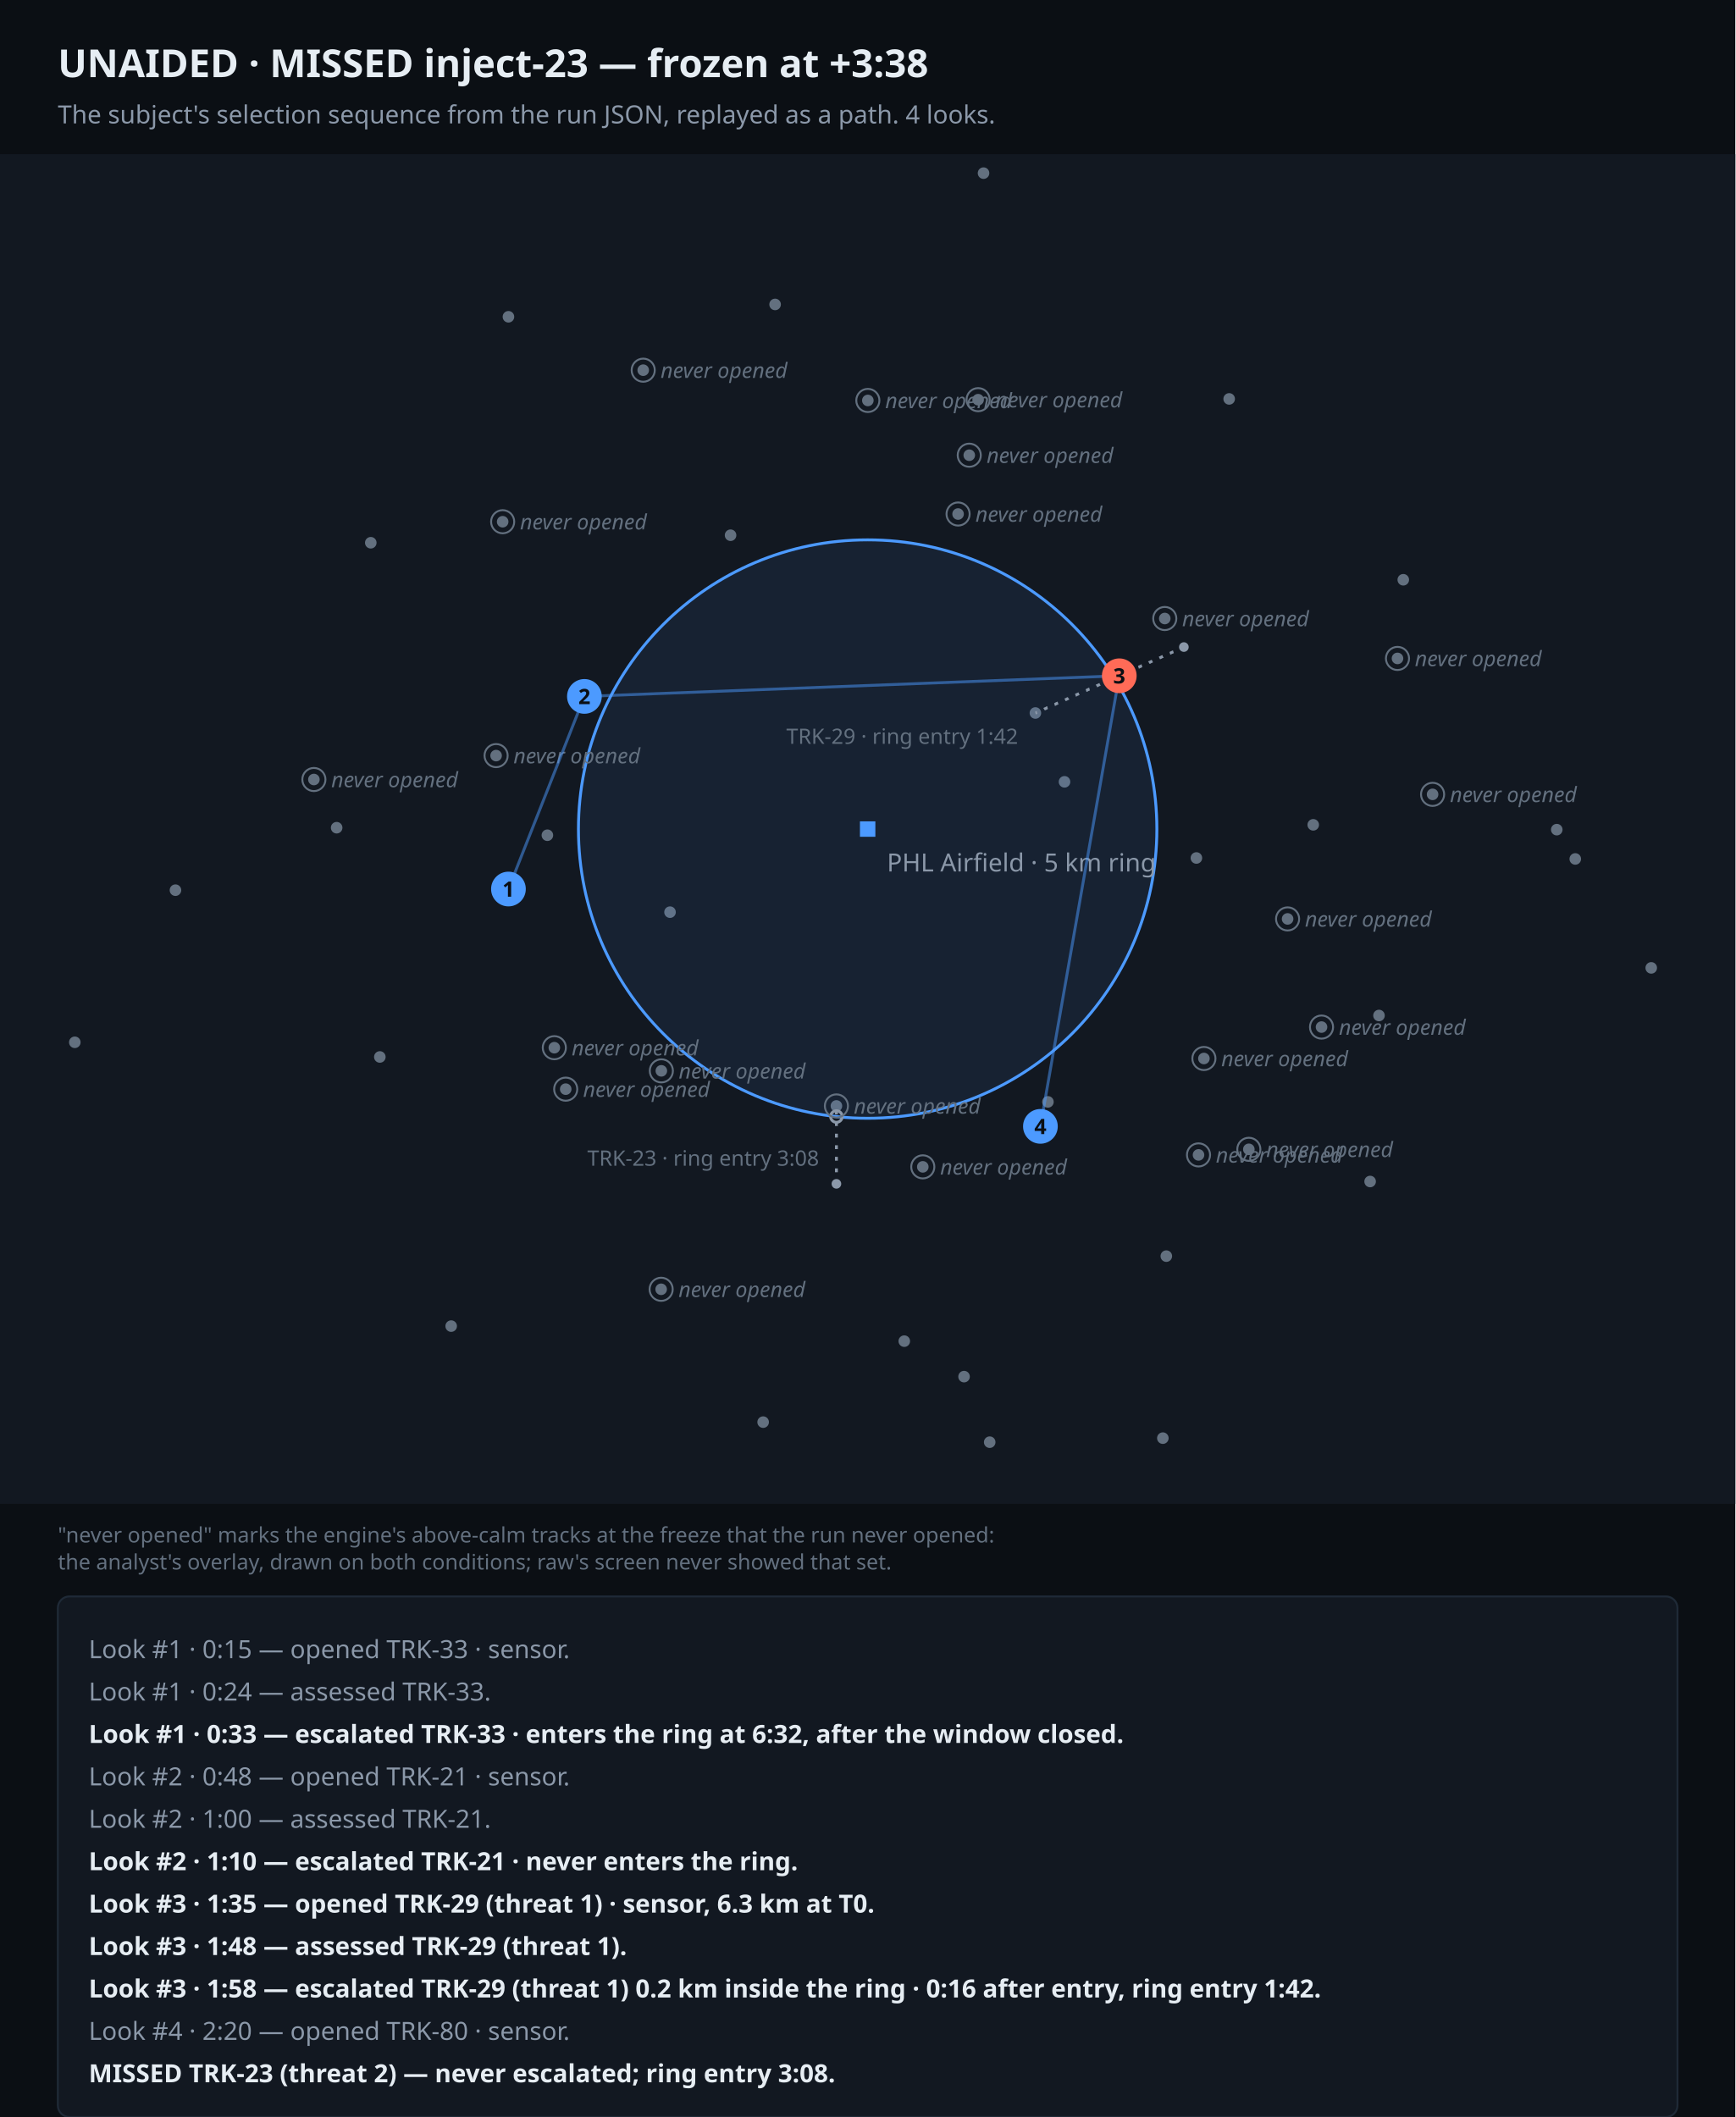
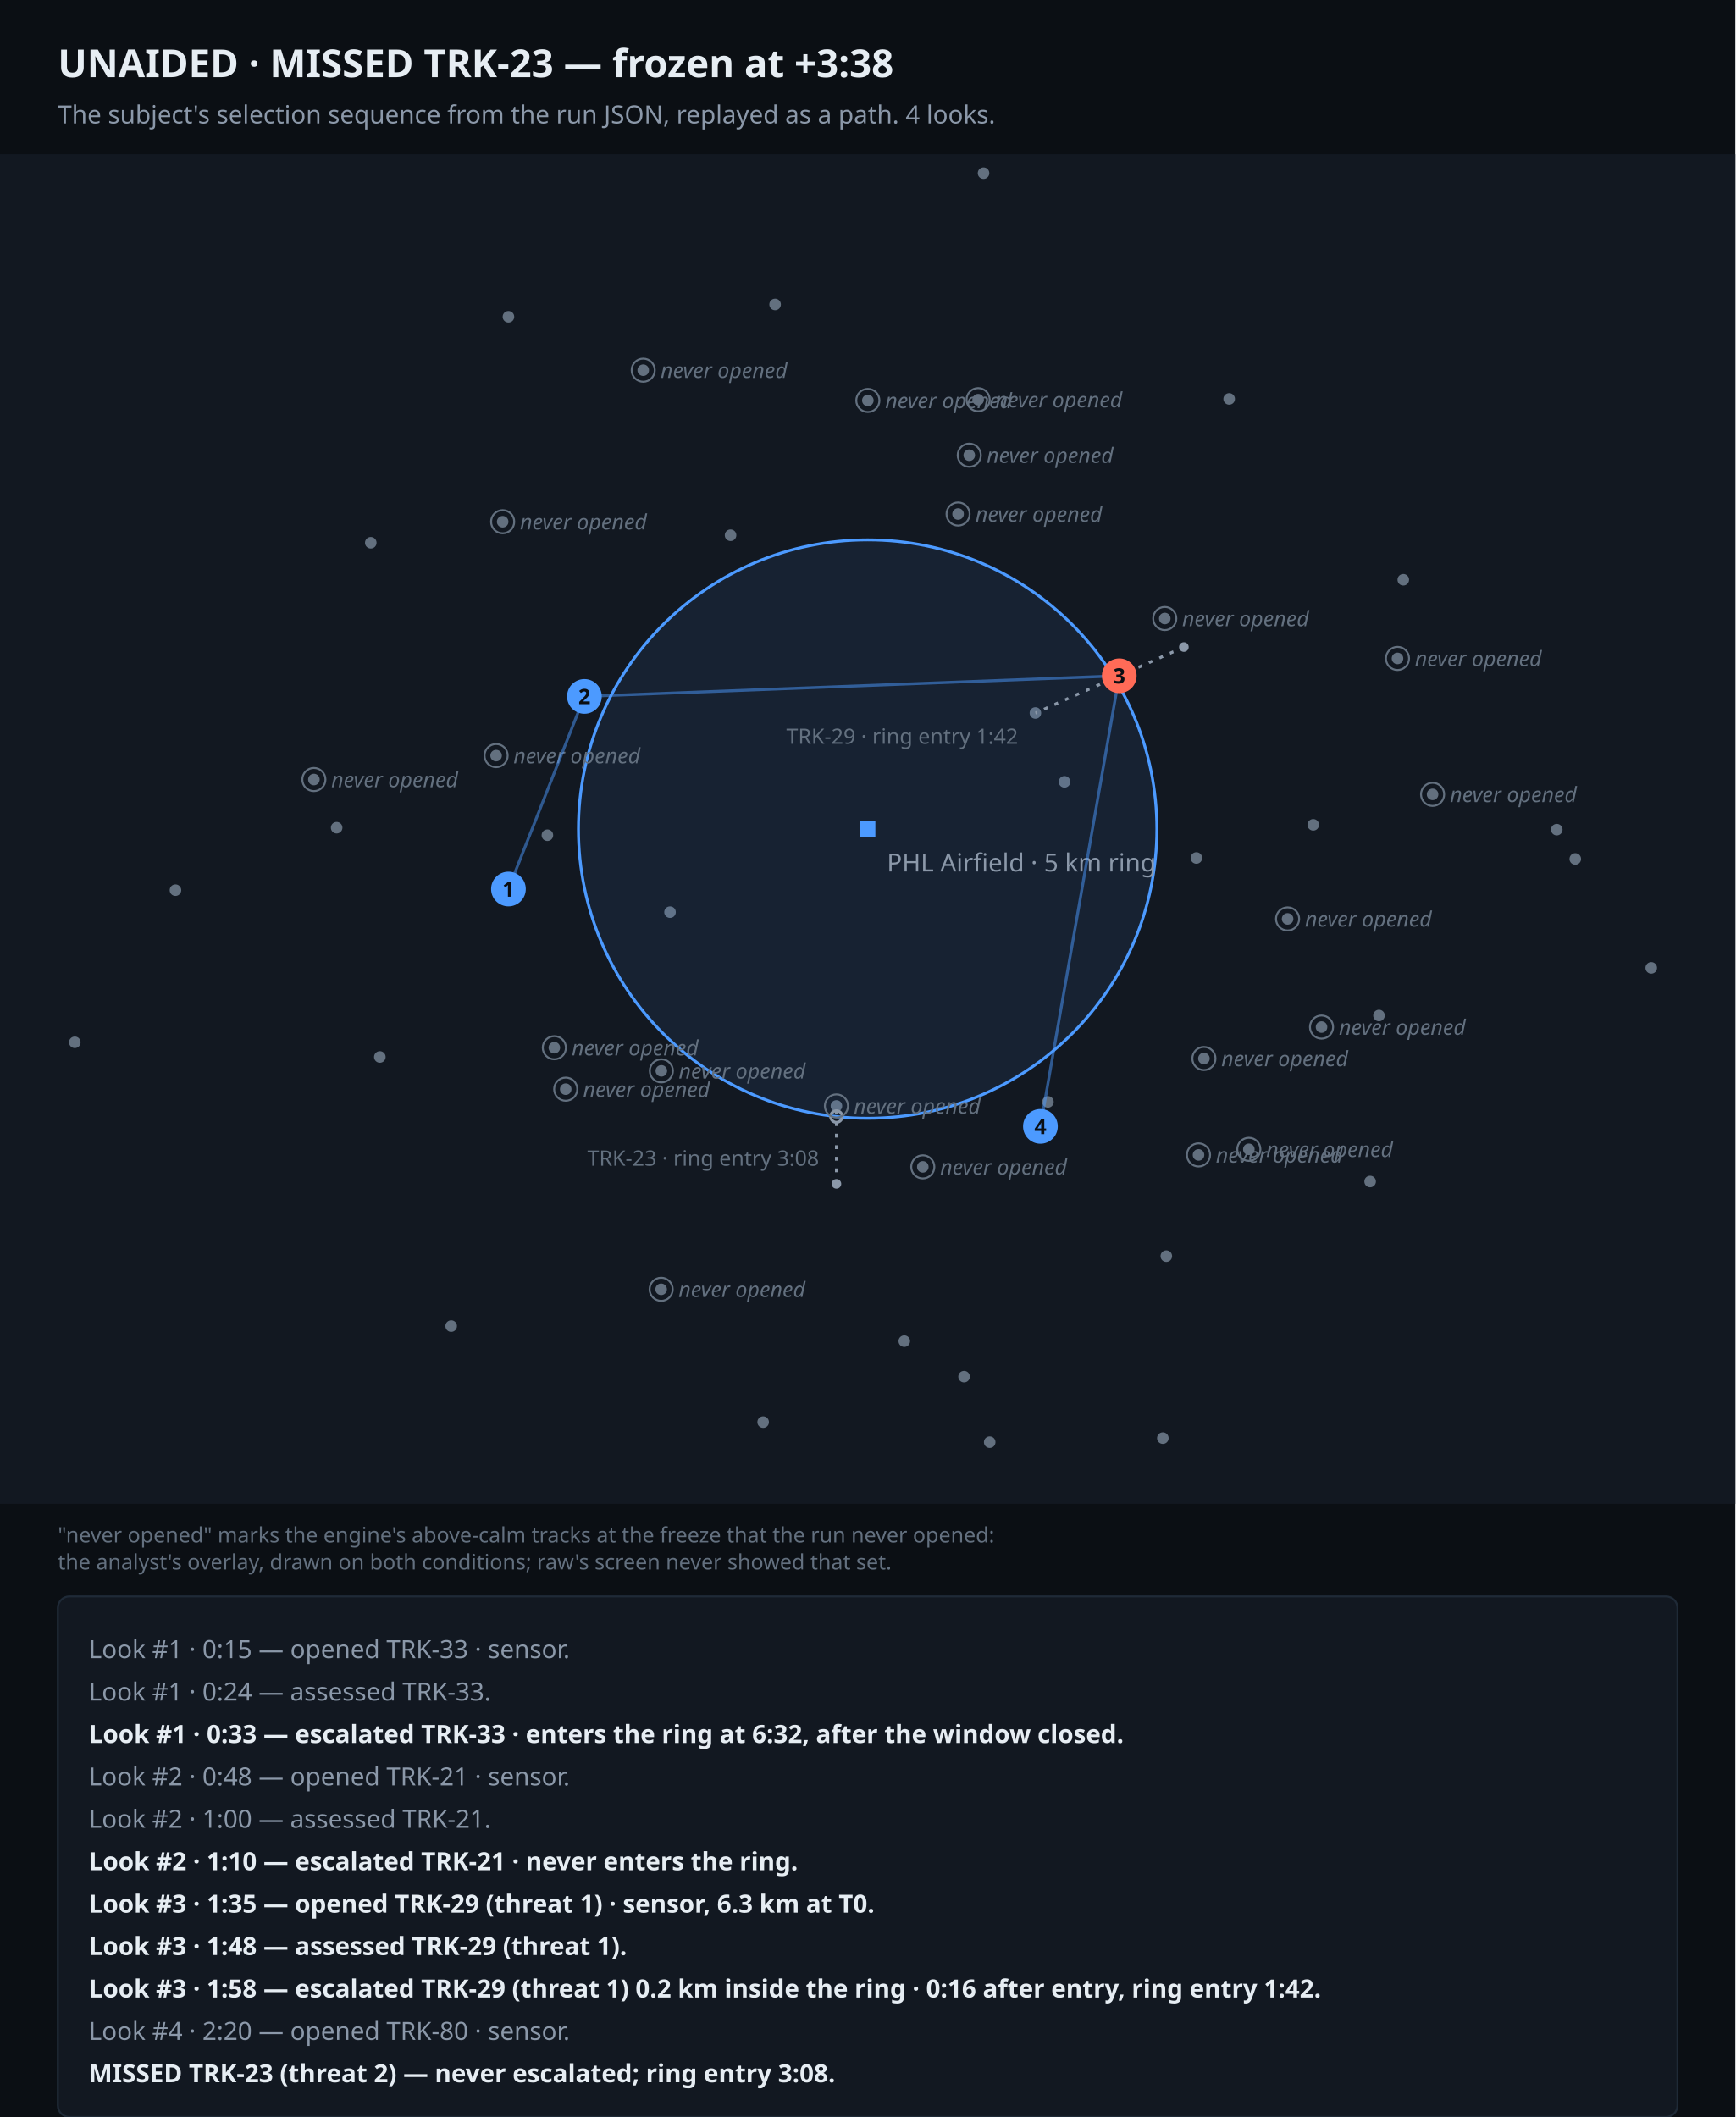
<svg xmlns="http://www.w3.org/2000/svg" width="900" height="1098" viewBox="0 0 900 1098" data-subject="S06" data-scenario="03b" data-mode="raw" data-run="1">
  <rect width="900" height="1098" fill="#0b0f14" />
-   <text x="30" y="40" font-family="system-ui, sans-serif" class="title" font-size="20" font-weight="700" fill="#e6edf3">UNAIDED · MISSED inject-23 — frozen at +3:38</text>
+   <text x="30" y="40" font-family="system-ui, sans-serif" class="title" font-size="20" font-weight="700" fill="#e6edf3">UNAIDED · MISSED TRK-23 — frozen at +3:38</text>
  <text x="30" y="64" font-family="system-ui, sans-serif" class="subtitle" font-size="13" fill="#8b98a9">The subject's selection sequence from the run JSON, replayed as a path. 4 looks.</text>
  <defs>
    <clipPath id="panel">
      <rect x="0" y="0" width="900" height="700" />
    </clipPath>
  </defs>
  <g class="map" transform="translate(0 80)" clip-path="url(#panel)">
    <rect width="900" height="700" fill="#121821" />
    <circle class="track" data-id="adsb-a3a178" cx="552.1" cy="325.5" r="3" fill="#63707f" />
    <circle class="track" data-id="adsb-a57cb7" cx="513.3" cy="668" r="3" fill="#63707f" />
    <circle class="track" data-id="adsb-a7c7f2" cx="817" cy="365.5" r="3" fill="#63707f" />
    <circle class="track" data-id="adsb-a895b0" cx="603.1" cy="665.9" r="3" fill="#63707f" />
    <circle class="track" data-id="adsb-a97c9a" cx="347.5" cy="393.1" r="3" fill="#63707f" />
    <circle class="track" data-id="inject-124" cx="378.9" cy="197.6" r="3" fill="#63707f" />
    <circle class="track" data-id="inject-125" cx="620.5" cy="365" r="3" fill="#63707f" />
    <circle class="track" data-id="inject-127" cx="604.9" cy="571.5" r="3" fill="#63707f" />
    <circle class="track" data-id="inject-128" cx="500" cy="634" r="3" fill="#63707f" />
    <circle class="track" data-id="inject-129" cx="395.8" cy="657.6" r="3" fill="#63707f" />
    <circle class="track" data-id="inject-13" cx="496.9" cy="186.6" r="3" fill="#63707f" />
    <circle class="track" data-id="inject-130" cx="234" cy="607.8" r="3" fill="#63707f" />
    <circle class="track" data-id="inject-131" cx="197" cy="468.2" r="3" fill="#63707f" />
    <circle class="track" data-id="inject-132" cx="91" cy="381.7" r="3" fill="#63707f" />
    <circle class="track" data-id="inject-133" cx="192.3" cy="201.5" r="3" fill="#63707f" />
    <circle class="track" data-id="inject-134" cx="263.7" cy="84.3" r="3" fill="#63707f" />
    <circle class="track" data-id="inject-135" cx="402" cy="77.9" r="3" fill="#63707f" />
    <circle class="track" data-id="inject-136" cx="510.1" cy="9.8" r="3" fill="#63707f" />
    <circle class="track" data-id="inject-137" cx="637.5" cy="126.9" r="3" fill="#63707f" />
    <circle class="track" data-id="inject-138" cx="727.8" cy="220.7" r="3" fill="#63707f" />
    <circle class="track" data-id="inject-139" cx="807.4" cy="350.3" r="3" fill="#63707f" />
    <circle class="track" data-id="inject-140" cx="715.2" cy="446.7" r="3" fill="#63707f" />
    <circle class="track" data-id="inject-141" cx="710.6" cy="532.8" r="3" fill="#63707f" />
    <circle class="track" data-id="inject-142" cx="681.1" cy="347.8" r="3" fill="#63707f" />
    <circle class="track" data-id="inject-143" cx="38.8" cy="460.6" r="3" fill="#63707f" />
    <circle class="track" data-id="inject-144" cx="478.6" cy="525.2" r="3" fill="#63707f" />
    <circle class="track" data-id="inject-145" cx="174.6" cy="349.3" r="3" fill="#63707f" />
    <circle class="track" data-id="inject-146" cx="856.4" cy="422" r="3" fill="#63707f" />
    <circle class="track" data-id="inject-147" cx="469" cy="615.6" r="3" fill="#63707f" />
    <circle class="track" data-id="inject-19" cx="685.4" cy="452.7" r="3" fill="#63707f" />
    <circle class="track" data-id="inject-21" cx="303.2" cy="281" r="3" fill="#63707f" />
    <circle class="track" data-id="inject-23" cx="433.8" cy="493.6" r="3" fill="#63707f" />
    <circle class="track" data-id="inject-24" cx="333.6" cy="112" r="3" fill="#63707f" />
    <circle class="track" data-id="inject-26" cx="287.5" cy="463.4" r="3" fill="#63707f" />
    <circle class="track" data-id="inject-27" cx="743" cy="332" r="3" fill="#63707f" />
    <circle class="track" data-id="inject-29" cx="537" cy="289.8" r="3" fill="#63707f" />
    <circle class="track" data-id="inject-33" cx="283.9" cy="353.2" r="3" fill="#63707f" />
    <circle class="track" data-id="inject-37" cx="624.4" cy="469" r="3" fill="#63707f" />
    <circle class="track" data-id="inject-49" cx="647.7" cy="516.1" r="3" fill="#63707f" />
    <circle class="track" data-id="inject-51" cx="450.1" cy="127.7" r="3" fill="#63707f" />
    <circle class="track" data-id="inject-68" cx="724.8" cy="261.5" r="3" fill="#63707f" />
    <circle class="track" data-id="inject-70" cx="342.9" cy="588.7" r="3" fill="#63707f" />
    <circle class="track" data-id="inject-73" cx="293.4" cy="484.9" r="3" fill="#63707f" />
    <circle class="track" data-id="inject-79" cx="502.7" cy="156.1" r="3" fill="#63707f" />
    <circle class="track" data-id="inject-80" cx="543.5" cy="491.5" r="3" fill="#63707f" />
    <circle class="track" data-id="inject-82" cx="257.3" cy="311.9" r="3" fill="#63707f" />
    <circle class="track" data-id="inject-83" cx="507.3" cy="127.3" r="3" fill="#63707f" />
    <circle class="track" data-id="inject-87" cx="162.8" cy="324.3" r="3" fill="#63707f" />
    <circle class="track" data-id="inject-89" cx="260.7" cy="190.6" r="3" fill="#63707f" />
    <circle class="track" data-id="inject-95" cx="343" cy="475.4" r="3" fill="#63707f" />
    <circle class="track" data-id="inject-96" cx="667.8" cy="396.6" r="3" fill="#63707f" />
    <circle class="track" data-id="inject-98" cx="621.6" cy="519" r="3" fill="#63707f" />
    <circle class="track" data-id="inject-99" cx="604.1" cy="240.8" r="3" fill="#63707f" />
    <circle class="ring" cx="450" cy="350" r="150" fill="#4c9aff" fill-opacity="0.08" stroke="#4c9aff" stroke-width="1.5" />
    <rect x="446" y="346" width="8" height="8" fill="#4c9aff" />
    <text x="460" y="372" font-family="system-ui, sans-serif" font-size="13" fill="#8b98a9">PHL Airfield · 5 km ring</text>
    <polyline points="614,255.6 613.7,255.8 613.3,255.9 613,256.1 612.6,256.3 612.2,256.4 611.9,256.6 611.6,256.7 611.2,256.9 610.8,257 610.5,257.2 610.1,257.4 609.8,257.5 609.4,257.7 609.1,257.8 608.7,258 608.4,258.1 608,258.3 607.7,258.4 607.3,258.6 606.9,258.8 606.6,258.9 606.2,259.1 605.9,259.2 605.5,259.4 605.2,259.5 604.8,259.7 604.5,259.9 604.1,260 603.8,260.2 603.4,260.3 603.1,260.5 602.7,260.6 602.3,260.8 602,261 601.7,261.1 601.3,261.3 600.9,261.4 600.6,261.6 600.2,261.7 599.9,261.9 599.5,262.1 599.2,262.2 598.8,262.4 598.5,262.5 598.1,262.7 597.8,262.8 597.4,263 597.1,263.1 596.7,263.3 596.4,263.5 596,263.6 595.7,263.8 595.3,263.9 594.9,264.1 594.6,264.2 594.2,264.4 593.9,264.6 593.5,264.7 593.2,264.9 592.8,265 592.5,265.2 592.1,265.3 591.8,265.5 591.4,265.7 591,265.8 590.7,266 590.4,266.1 590,266.3 589.6,266.4 589.3,266.6 588.9,266.7 588.6,266.9 588.2,267.1 587.9,267.2 587.5,267.4 587.2,267.5 586.8,267.7 586.5,267.8 586.1,268 585.8,268.2 585.4,268.3 585,268.5 584.7,268.6 584.4,268.8 584,268.9 583.6,269.1 583.3,269.3 582.9,269.4 582.6,269.6 582.2,269.7 581.9,269.9 581.5,270 581.2,270.2 580.8,270.4 580.5,270.5 580.1,270.7 579.8,270.9 579.4,271 579.1,271.2 578.7,271.3 578.3,271.5 578,271.6 577.6,271.8 577.3,271.9 576.9,272.1 576.6,272.3 576.2,272.4 575.9,272.6 575.5,272.7 575.2,272.9 574.8,273 574.5,273.2 574.1,273.4 573.7,273.5 573.4,273.7 573.1,273.8 572.7,274 572.3,274.1 572,274.3 571.6,274.5 571.3,274.6 570.9,274.8 570.6,274.9 570.2,275.1 569.9,275.2 569.5,275.4 569.2,275.6 568.8,275.7 568.5,275.9 568.1,276 567.7,276.2 567.4,276.3 567.1,276.5 566.7,276.6 566.3,276.8 566,277 565.6,277.1 565.3,277.3 564.9,277.4 564.6,277.6 564.2,277.7 563.9,277.9 563.5,278.1 563.2,278.2 562.8,278.4 562.5,278.5 562.1,278.7 561.7,278.8 561.4,279 561,279.2 560.7,279.3 560.3,279.5 560,279.6 559.6,279.8 559.3,279.9 558.9,280.1 558.6,280.2 558.2,280.4 557.9,280.6 557.5,280.7 557.2,280.9 556.8,281 556.4,281.2 556.1,281.3 555.8,281.5 555.4,281.7 555,281.8 554.7,282 554.3,282.1 554,282.3 553.6,282.4 553.3,282.6 552.9,282.8 552.6,282.9 552.2,283.1 551.9,283.2 551.5,283.4 551.2,283.5 550.8,283.7 550.4,283.9 550.1,284 549.8,284.2 549.4,284.3 549,284.5 548.7,284.6 548.3,284.8 548,284.9 547.6,285.1 547.3,285.3 546.9,285.4 546.6,285.6 546.2,285.7 545.9,285.9 545.5,286 545.2,286.2 544.8,286.4 544.4,286.5 544.1,286.7 543.7,286.8 543.4,287 543,287.1 542.7,287.3 542.3,287.5 542,287.6 541.6,287.8 541.3,288 540.9,288.1 540.6,288.3 540.2,288.4 539.9,288.6 539.5,288.7 539.1,288.9 538.8,289.1 538.5,289.2 538.1,289.4 537.7,289.5 537.4,289.7 537,289.8" fill="none" class="trail" data-id="inject-29" stroke="#8b98a9" stroke-width="1.5" stroke-dasharray="2 4" />
    <circle class="trail-first" data-id="inject-29" cx="614" cy="255.6" r="2.5" fill="#8b98a9" />
    <circle class="entry" data-id="inject-29" cx="578" cy="271.6" r="3" fill="none" stroke="#8b98a9" stroke-width="1.5" />
    <polyline points="433.8,534 433.8,533.8 433.8,533.6 433.8,533.4 433.8,533.3 433.8,533.1 433.8,532.9 433.8,532.7 433.8,532.5 433.8,532.3 433.8,532.1 433.8,532 433.8,531.8 433.8,531.6 433.8,531.4 433.8,531.2 433.8,531 433.8,530.9 433.8,530.7 433.8,530.5 433.8,530.3 433.8,530.1 433.8,529.9 433.8,529.7 433.8,529.6 433.8,529.4 433.8,529.2 433.8,529 433.8,528.8 433.8,528.6 433.8,528.4 433.8,528.3 433.8,528.1 433.8,527.9 433.8,527.7 433.8,527.5 433.8,527.3 433.8,527.2 433.8,527 433.8,526.8 433.8,526.6 433.8,526.4 433.8,526.2 433.8,526 433.8,525.9 433.8,525.7 433.8,525.5 433.8,525.3 433.8,525.1 433.8,524.9 433.8,524.7 433.8,524.6 433.8,524.4 433.8,524.2 433.8,524 433.8,523.8 433.8,523.6 433.8,523.4 433.8,523.3 433.8,523.1 433.8,522.9 433.8,522.7 433.8,522.5 433.8,522.3 433.8,522.2 433.8,522 433.8,521.8 433.8,521.6 433.8,521.4 433.8,521.2 433.8,521 433.8,520.9 433.8,520.7 433.8,520.5 433.8,520.3 433.8,520.1 433.8,519.9 433.8,519.7 433.8,519.6 433.8,519.4 433.8,519.2 433.8,519 433.8,518.8 433.8,518.6 433.8,518.4 433.8,518.2 433.8,518 433.8,517.9 433.8,517.7 433.8,517.5 433.8,517.3 433.8,517.1 433.8,516.9 433.8,516.8 433.8,516.6 433.8,516.4 433.8,516.2 433.8,516 433.8,515.8 433.8,515.6 433.8,515.5 433.8,515.3 433.8,515.1 433.8,514.9 433.8,514.7 433.8,514.5 433.8,514.3 433.8,514.2 433.8,514 433.8,513.8 433.8,513.6 433.8,513.4 433.8,513.2 433.8,513.1 433.8,512.9 433.8,512.7 433.8,512.5 433.8,512.3 433.8,512.1 433.8,511.9 433.8,511.8 433.8,511.6 433.8,511.4 433.8,511.2 433.8,511 433.8,510.8 433.8,510.6 433.8,510.5 433.8,510.3 433.8,510.1 433.8,509.9 433.8,509.7 433.8,509.5 433.8,509.4 433.8,509.2 433.8,509 433.8,508.8 433.8,508.6 433.8,508.4 433.8,508.2 433.8,508.1 433.8,507.9 433.8,507.7 433.8,507.5 433.8,507.3 433.8,507.1 433.8,506.9 433.8,506.8 433.8,506.6 433.8,506.4 433.8,506.2 433.8,506 433.8,505.8 433.8,505.7 433.8,505.5 433.8,505.3 433.8,505.1 433.8,504.9 433.8,504.7 433.8,504.5 433.8,504.4 433.8,504.2 433.8,504 433.8,503.8 433.8,503.6 433.8,503.4 433.8,503.2 433.8,503.1 433.8,502.9 433.8,502.7 433.8,502.5 433.8,502.3 433.8,502.1 433.8,501.9 433.8,501.8 433.8,501.6 433.8,501.4 433.8,501.2 433.8,501 433.8,500.8 433.8,500.6 433.8,500.4 433.8,500.3 433.8,500.1 433.8,499.9 433.8,499.7 433.8,499.5 433.8,499.3 433.8,499.1 433.8,499 433.8,498.8 433.8,498.6 433.8,498.4 433.8,498.2 433.8,498 433.8,497.8 433.8,497.7 433.8,497.5 433.8,497.3 433.8,497.1 433.8,496.9 433.8,496.7 433.8,496.5 433.8,496.4 433.8,496.2 433.8,496 433.8,495.8 433.8,495.6 433.8,495.4 433.8,495.3 433.8,495.1 433.8,494.9 433.8,494.7 433.8,494.5 433.8,494.3 433.8,494.1 433.8,494 433.8,493.8 433.8,493.6" fill="none" class="trail" data-id="inject-23" stroke="#8b98a9" stroke-width="1.5" stroke-dasharray="2 4" />
    <circle class="trail-first" data-id="inject-23" cx="433.8" cy="534" r="2.5" fill="#8b98a9" />
    <circle class="entry" data-id="inject-23" cx="433.8" cy="499.1" r="3" fill="none" stroke="#8b98a9" stroke-width="1.5" />
    <circle class="never-opened" data-id="inject-23" cx="433.8" cy="493.6" r="6" fill="none" stroke="#63707f" stroke-width="1" />
    <text x="442.8" y="497.6" font-family="system-ui, sans-serif" font-size="11" font-style="italic" fill="#63707f">never opened</text>
    <circle class="never-opened" data-id="inject-95" cx="343" cy="475.4" r="6" fill="none" stroke="#63707f" stroke-width="1" />
    <text x="352" y="479.4" font-family="system-ui, sans-serif" font-size="11" font-style="italic" fill="#63707f">never opened</text>
    <circle class="never-opened" data-id="inject-13" cx="496.9" cy="186.6" r="6" fill="none" stroke="#63707f" stroke-width="1" />
    <text x="505.9" y="190.6" font-family="system-ui, sans-serif" font-size="11" font-style="italic" fill="#63707f">never opened</text>
    <circle class="never-opened" data-id="inject-96" cx="667.8" cy="396.6" r="6" fill="none" stroke="#63707f" stroke-width="1" />
    <text x="676.8" y="400.6" font-family="system-ui, sans-serif" font-size="11" font-style="italic" fill="#63707f">never opened</text>
    <circle class="never-opened" data-id="inject-73" cx="293.4" cy="484.9" r="6" fill="none" stroke="#63707f" stroke-width="1" />
    <text x="302.4" y="488.9" font-family="system-ui, sans-serif" font-size="11" font-style="italic" fill="#63707f">never opened</text>
    <circle class="never-opened" data-id="inject-89" cx="260.7" cy="190.6" r="6" fill="none" stroke="#63707f" stroke-width="1" />
    <text x="269.7" y="194.6" font-family="system-ui, sans-serif" font-size="11" font-style="italic" fill="#63707f">never opened</text>
    <circle class="never-opened" data-id="inject-26" cx="287.5" cy="463.4" r="6" fill="none" stroke="#63707f" stroke-width="1" />
    <text x="296.5" y="467.4" font-family="system-ui, sans-serif" font-size="11" font-style="italic" fill="#63707f">never opened</text>
    <circle class="never-opened" data-id="inject-51" cx="450.1" cy="127.7" r="6" fill="none" stroke="#63707f" stroke-width="1" />
    <text x="459.1" y="131.7" font-family="system-ui, sans-serif" font-size="11" font-style="italic" fill="#63707f">never opened</text>
    <circle class="never-opened" data-id="inject-83" cx="507.3" cy="127.3" r="6" fill="none" stroke="#63707f" stroke-width="1" />
    <text x="516.3" y="131.3" font-family="system-ui, sans-serif" font-size="11" font-style="italic" fill="#63707f">never opened</text>
    <circle class="never-opened" data-id="inject-49" cx="647.7" cy="516.1" r="6" fill="none" stroke="#63707f" stroke-width="1" />
    <text x="656.7" y="520.1" font-family="system-ui, sans-serif" font-size="11" font-style="italic" fill="#63707f">never opened</text>
    <circle class="never-opened" data-id="inject-70" cx="342.9" cy="588.7" r="6" fill="none" stroke="#63707f" stroke-width="1" />
    <text x="351.9" y="592.7" font-family="system-ui, sans-serif" font-size="11" font-style="italic" fill="#63707f">never opened</text>
    <circle class="never-opened" data-id="inject-87" cx="162.8" cy="324.3" r="6" fill="none" stroke="#63707f" stroke-width="1" />
    <text x="171.8" y="328.3" font-family="system-ui, sans-serif" font-size="11" font-style="italic" fill="#63707f">never opened</text>
    <circle class="never-opened" data-id="inject-27" cx="743" cy="332" r="6" fill="none" stroke="#63707f" stroke-width="1" />
    <text x="752" y="336" font-family="system-ui, sans-serif" font-size="11" font-style="italic" fill="#63707f">never opened</text>
    <circle class="never-opened" data-id="inject-19" cx="685.4" cy="452.7" r="6" fill="none" stroke="#63707f" stroke-width="1" />
    <text x="694.4" y="456.7" font-family="system-ui, sans-serif" font-size="11" font-style="italic" fill="#63707f">never opened</text>
    <circle class="never-opened" data-id="inject-99" cx="604.1" cy="240.8" r="6" fill="none" stroke="#63707f" stroke-width="1" />
    <text x="613.1" y="244.8" font-family="system-ui, sans-serif" font-size="11" font-style="italic" fill="#63707f">never opened</text>
    <circle class="never-opened" data-id="inject-144" cx="478.6" cy="525.2" r="6" fill="none" stroke="#63707f" stroke-width="1" />
    <text x="487.6" y="529.2" font-family="system-ui, sans-serif" font-size="11" font-style="italic" fill="#63707f">never opened</text>
    <circle class="never-opened" data-id="inject-82" cx="257.3" cy="311.9" r="6" fill="none" stroke="#63707f" stroke-width="1" />
    <text x="266.3" y="315.9" font-family="system-ui, sans-serif" font-size="11" font-style="italic" fill="#63707f">never opened</text>
    <circle class="never-opened" data-id="inject-79" cx="502.7" cy="156.1" r="6" fill="none" stroke="#63707f" stroke-width="1" />
    <text x="511.7" y="160.1" font-family="system-ui, sans-serif" font-size="11" font-style="italic" fill="#63707f">never opened</text>
    <circle class="never-opened" data-id="inject-37" cx="624.4" cy="469" r="6" fill="none" stroke="#63707f" stroke-width="1" />
    <text x="633.4" y="473" font-family="system-ui, sans-serif" font-size="11" font-style="italic" fill="#63707f">never opened</text>
    <circle class="never-opened" data-id="inject-98" cx="621.6" cy="519" r="6" fill="none" stroke="#63707f" stroke-width="1" />
    <text x="630.6" y="523" font-family="system-ui, sans-serif" font-size="11" font-style="italic" fill="#63707f">never opened</text>
    <circle class="never-opened" data-id="inject-24" cx="333.6" cy="112" r="6" fill="none" stroke="#63707f" stroke-width="1" />
    <text x="342.6" y="116" font-family="system-ui, sans-serif" font-size="11" font-style="italic" fill="#63707f">never opened</text>
    <circle class="never-opened" data-id="inject-68" cx="724.8" cy="261.5" r="6" fill="none" stroke="#63707f" stroke-width="1" />
    <text x="733.8" y="265.5" font-family="system-ui, sans-serif" font-size="11" font-style="italic" fill="#63707f">never opened</text>
    <polyline points="263.7,381.1 303.1,281.2 580.5,270.5 539.6,504.2" fill="none" class="path" stroke="#4c9aff" stroke-opacity="0.5" stroke-width="1.5" />
    <circle class="hop" data-k="1" data-id="inject-33" data-t="15" cx="263.7" cy="381.1" r="9" fill="#4c9aff" />
    <text x="263.7" y="385.1" font-family="system-ui, sans-serif" font-size="11" font-weight="700" text-anchor="middle" fill="#0b0f14">1</text>
    <circle class="hop" data-k="2" data-id="inject-21" data-t="48" cx="303.1" cy="281.2" r="9" fill="#4c9aff" />
    <text x="303.1" y="285.2" font-family="system-ui, sans-serif" font-size="11" font-weight="700" text-anchor="middle" fill="#0b0f14">2</text>
    <circle class="hop" data-k="3" data-id="inject-29" data-t="95" cx="580.5" cy="270.5" r="9" fill="#ff6b57" />
    <text x="580.5" y="274.5" font-family="system-ui, sans-serif" font-size="11" font-weight="700" text-anchor="middle" fill="#0b0f14">3</text>
    <circle class="hop" data-k="4" data-id="inject-80" data-t="140" cx="539.6" cy="504.2" r="9" fill="#4c9aff" />
    <text x="539.6" y="508.2" font-family="system-ui, sans-serif" font-size="11" font-weight="700" text-anchor="middle" fill="#0b0f14">4</text>
    <text x="528" y="305.8" font-family="system-ui, sans-serif" class="threat-label" data-id="inject-29" font-size="11" text-anchor="end" fill="#63707f">TRK-29 · ring entry 1:42</text>
    <text x="424.8" y="524.6" font-family="system-ui, sans-serif" class="threat-label" data-id="inject-23" font-size="11" text-anchor="end" fill="#63707f">TRK-23 · ring entry 3:08</text>
  </g>
  <text x="30" y="800" font-family="system-ui, sans-serif" class="footnote" font-size="11" fill="#63707f">"never opened" marks the engine's above-calm tracks at the freeze that the run never opened:</text>
  <text x="30" y="814" font-family="system-ui, sans-serif" class="footnote" font-size="11" fill="#63707f">the analyst's overlay, drawn on both conditions; raw's screen never showed that set.</text>
  <rect x="30" y="828" width="840" height="270" rx="6" fill="#121821" stroke="#1f2a37" />
  <text x="46" y="860" font-family="system-ui, sans-serif" class="caption" font-size="13" fill="#8b98a9">Look #1 · 0:15 — opened TRK-33 · sensor.</text>
  <text x="46" y="882" font-family="system-ui, sans-serif" class="caption" font-size="13" fill="#8b98a9">Look #1 · 0:24 — assessed TRK-33.</text>
  <text x="46" y="904" font-family="system-ui, sans-serif" class="caption" font-size="13" font-weight="600" fill="#e6edf3">Look #1 · 0:33 — escalated TRK-33 · enters the ring at 6:32, after the window closed.</text>
  <text x="46" y="926" font-family="system-ui, sans-serif" class="caption" font-size="13" fill="#8b98a9">Look #2 · 0:48 — opened TRK-21 · sensor.</text>
  <text x="46" y="948" font-family="system-ui, sans-serif" class="caption" font-size="13" fill="#8b98a9">Look #2 · 1:00 — assessed TRK-21.</text>
  <text x="46" y="970" font-family="system-ui, sans-serif" class="caption" font-size="13" font-weight="600" fill="#e6edf3">Look #2 · 1:10 — escalated TRK-21 · never enters the ring.</text>
  <text x="46" y="992" font-family="system-ui, sans-serif" class="caption" font-size="13" font-weight="600" fill="#e6edf3">Look #3 · 1:35 — opened TRK-29 (threat 1) · sensor, 6.3 km at T0.</text>
  <text x="46" y="1014" font-family="system-ui, sans-serif" class="caption" font-size="13" font-weight="600" fill="#e6edf3">Look #3 · 1:48 — assessed TRK-29 (threat 1).</text>
  <text x="46" y="1036" font-family="system-ui, sans-serif" class="caption" font-size="13" font-weight="600" fill="#e6edf3">Look #3 · 1:58 — escalated TRK-29 (threat 1) 0.2 km inside the ring · 0:16 after entry, ring entry 1:42.</text>
  <text x="46" y="1058" font-family="system-ui, sans-serif" class="caption" font-size="13" fill="#8b98a9">Look #4 · 2:20 — opened TRK-80 · sensor.</text>
  <text x="46" y="1080" font-family="system-ui, sans-serif" class="caption" font-size="13" font-weight="600" fill="#e6edf3">MISSED TRK-23 (threat 2) — never escalated; ring entry 3:08.</text>
</svg>
